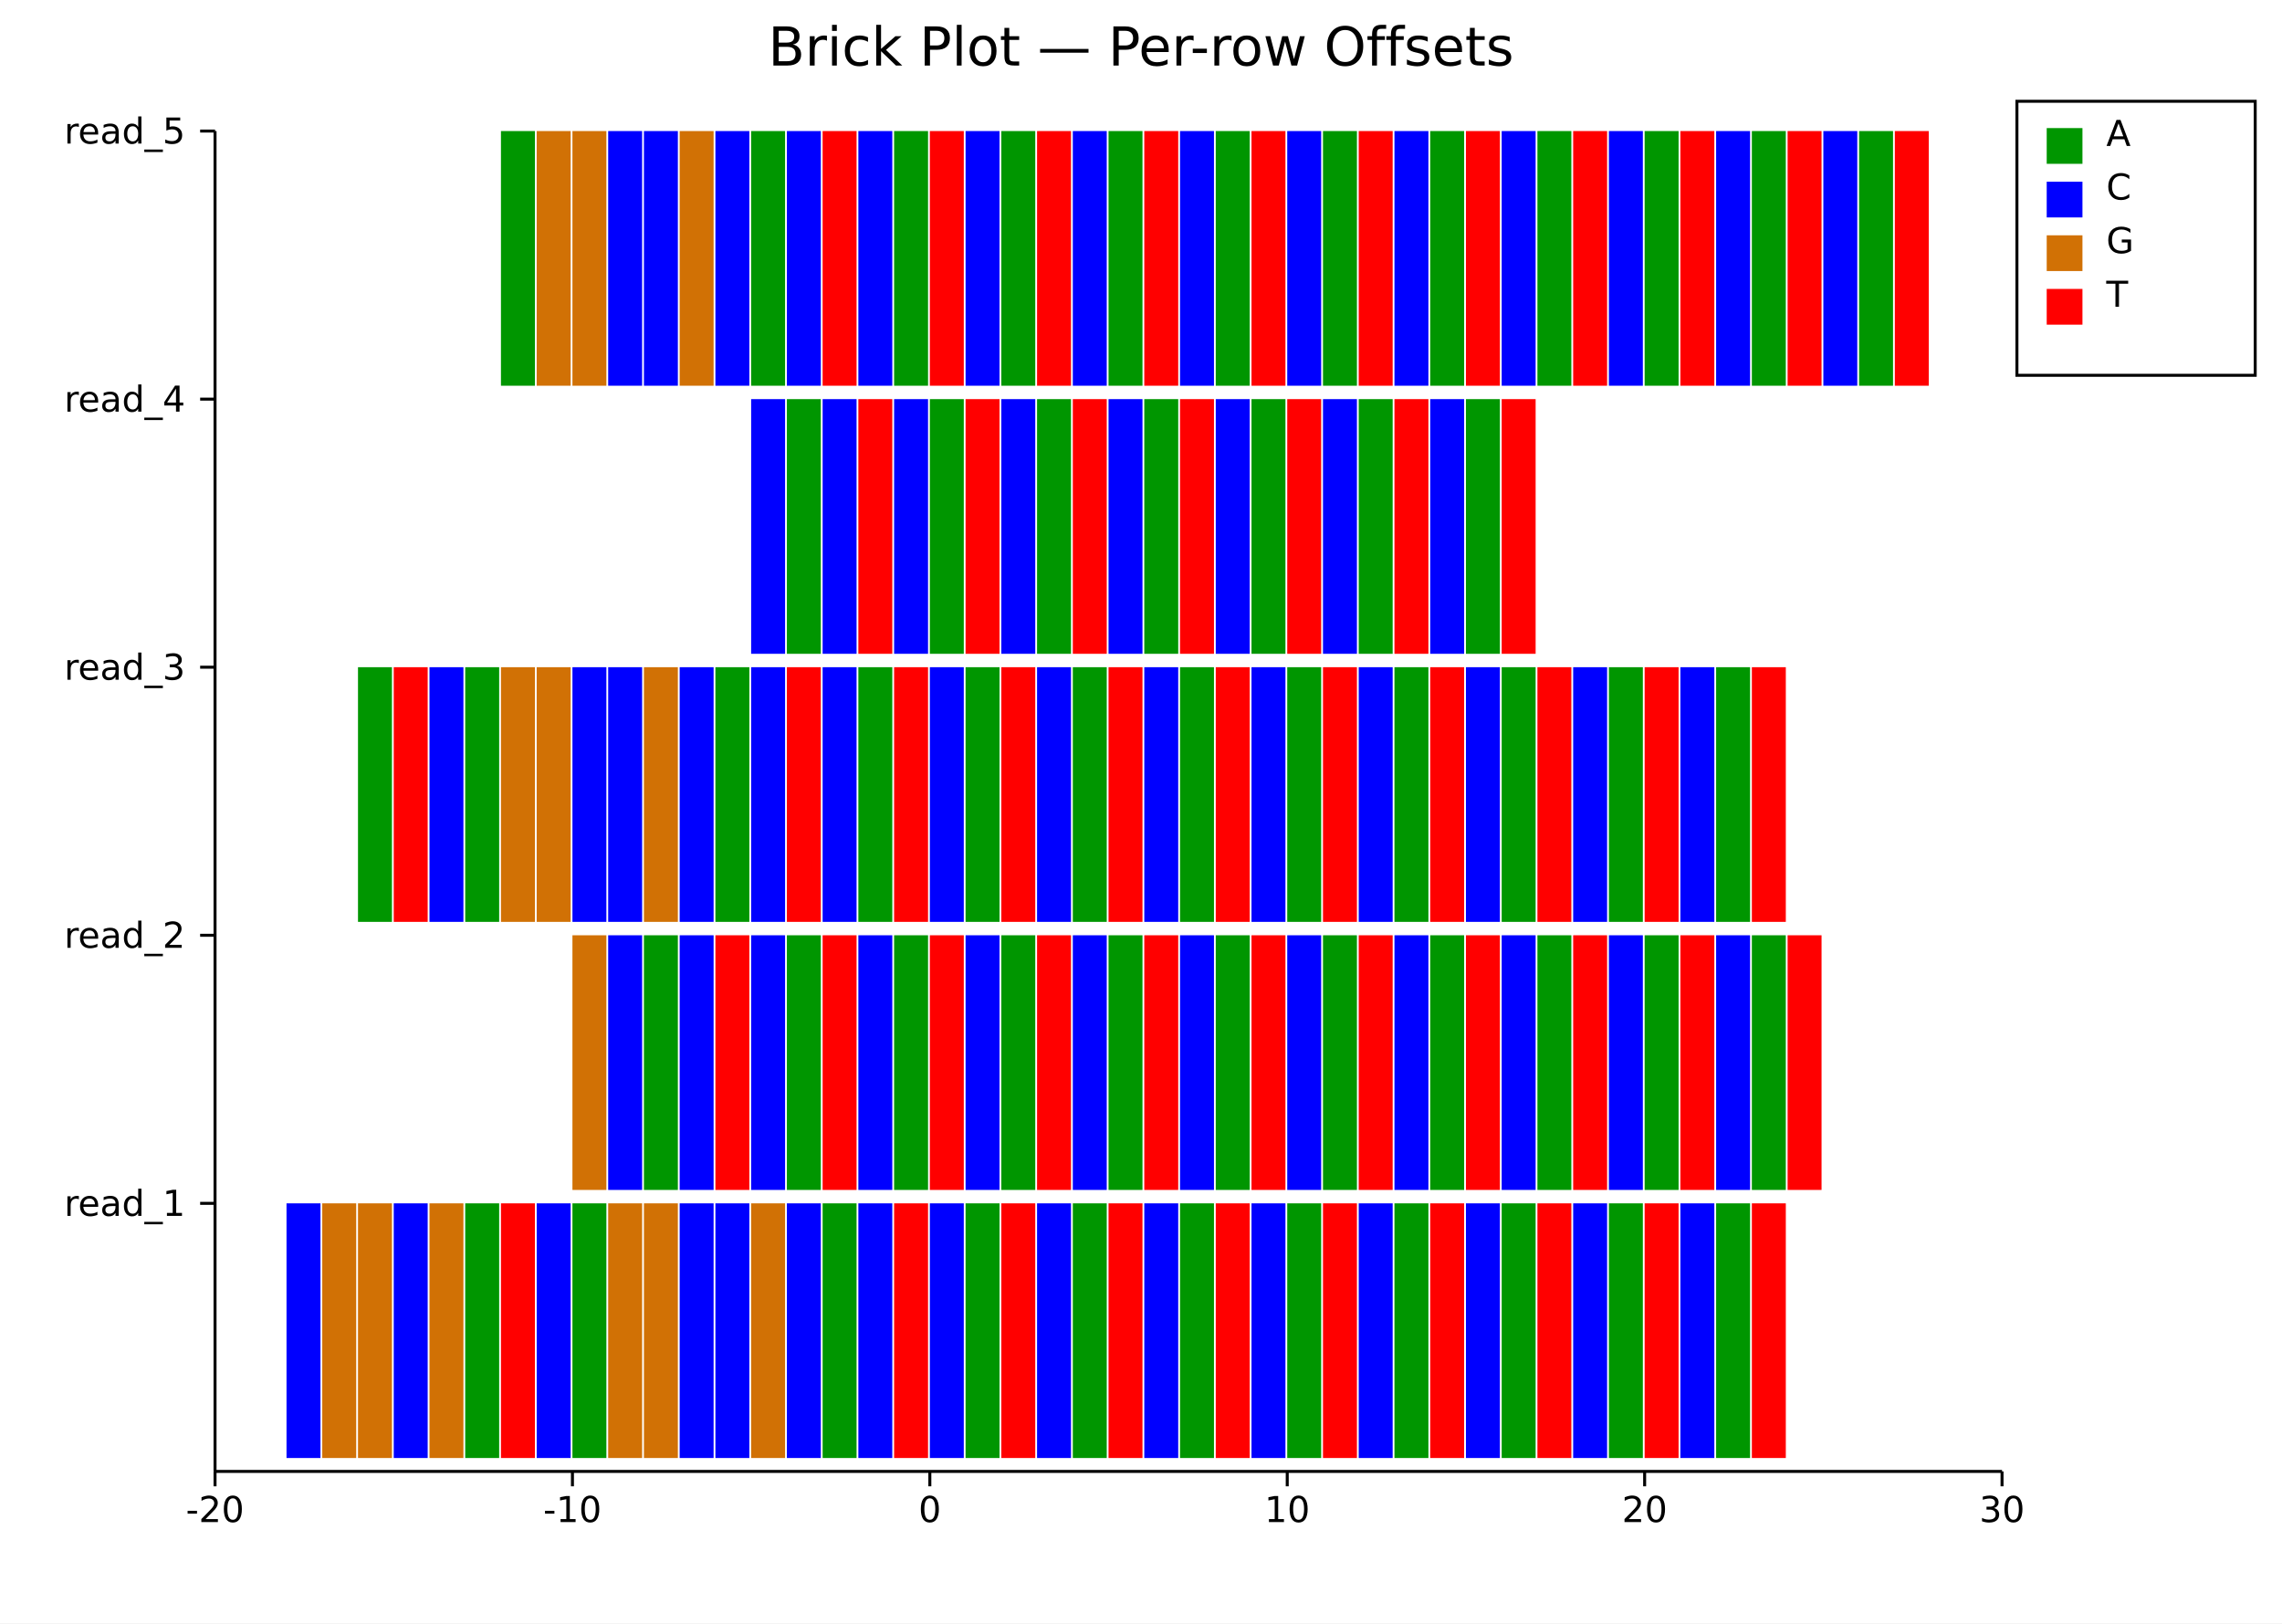
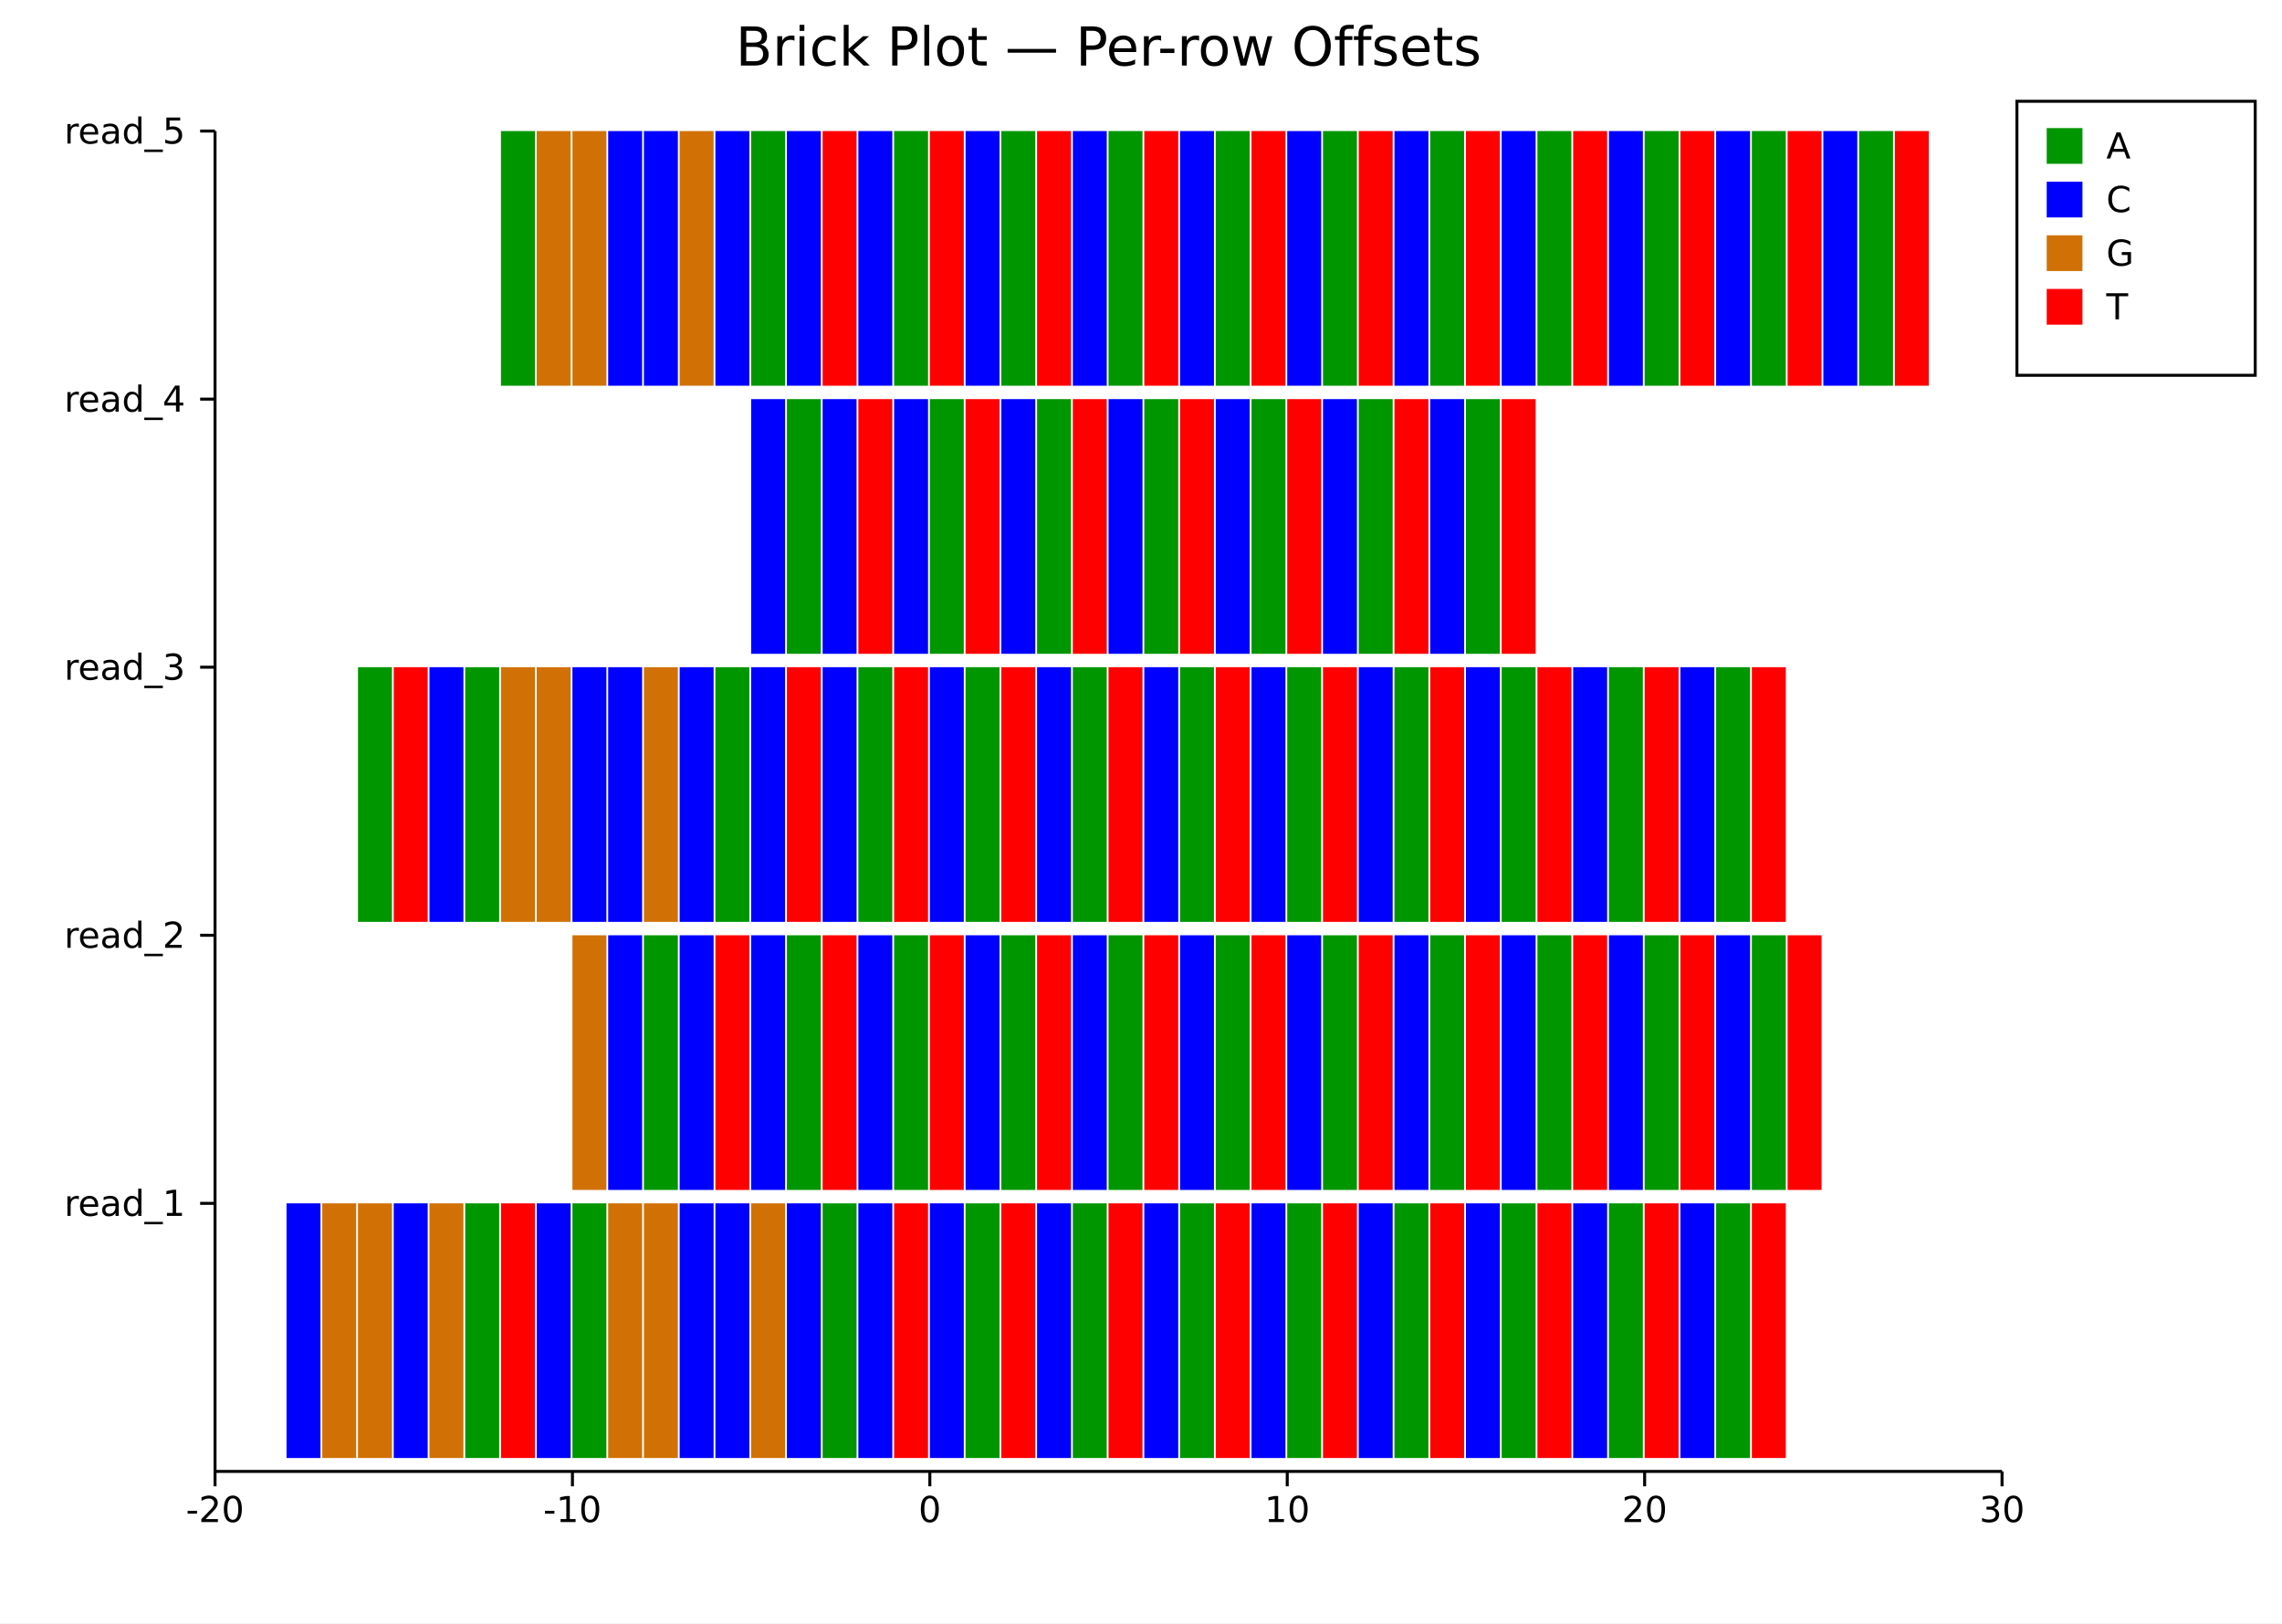
<svg xmlns="http://www.w3.org/2000/svg" width="766.2" height="545" font-family="DejaVu Sans, Liberation Sans, Arial, sans-serif" fill="black">
  <rect width="100%" height="100%" fill="white" />
-   <line x1="72.2" y1="494" x2="672.2" y2="494" stroke="black" stroke-width="1" />
-   <line x1="72.2" y1="44" x2="72.2" y2="494" stroke="black" stroke-width="1" />
+   <line x1="72.2" y1="494" x2="672.2" y2="494" stroke="#000000" stroke-width="1" />
+   <line x1="72.2" y1="44" x2="72.2" y2="494" stroke="#000000" stroke-width="1" />
  <text x="62.2" y="408.2" font-size="12" text-anchor="end">read_1</text>
-   <line x1="67.2" y1="404" x2="72.2" y2="404" stroke="black" stroke-width="1" />
+   <line x1="67.2" y1="404" x2="72.2" y2="404" stroke="#000000" stroke-width="1" />
  <text x="62.2" y="318.2" font-size="12" text-anchor="end">read_2</text>
-   <line x1="67.2" y1="314" x2="72.2" y2="314" stroke="black" stroke-width="1" />
+   <line x1="67.2" y1="314" x2="72.2" y2="314" stroke="#000000" stroke-width="1" />
  <text x="62.2" y="228.2" font-size="12" text-anchor="end">read_3</text>
-   <line x1="67.2" y1="224" x2="72.2" y2="224" stroke="black" stroke-width="1" />
+   <line x1="67.2" y1="224" x2="72.2" y2="224" stroke="#000000" stroke-width="1" />
  <text x="62.2" y="138.2" font-size="12" text-anchor="end">read_4</text>
-   <line x1="67.2" y1="134" x2="72.2" y2="134" stroke="black" stroke-width="1" />
+   <line x1="67.2" y1="134" x2="72.2" y2="134" stroke="#000000" stroke-width="1" />
  <text x="62.2" y="48.2" font-size="12" text-anchor="end">read_5</text>
-   <line x1="67.2" y1="44" x2="72.2" y2="44" stroke="black" stroke-width="1" />
-   <line x1="72.2" y1="494" x2="72.2" y2="499" stroke="black" stroke-width="1" />
+   <line x1="67.2" y1="44" x2="72.2" y2="44" stroke="#000000" stroke-width="1" />
+   <line x1="72.2" y1="494" x2="72.2" y2="499" stroke="#000000" stroke-width="1" />
  <text x="72.2" y="511" font-size="12" text-anchor="middle">-20</text>
-   <line x1="192.2" y1="494" x2="192.2" y2="499" stroke="black" stroke-width="1" />
+   <line x1="192.2" y1="494" x2="192.2" y2="499" stroke="#000000" stroke-width="1" />
  <text x="192.2" y="511" font-size="12" text-anchor="middle">-10</text>
-   <line x1="312.2" y1="494" x2="312.2" y2="499" stroke="black" stroke-width="1" />
+   <line x1="312.2" y1="494" x2="312.2" y2="499" stroke="#000000" stroke-width="1" />
  <text x="312.2" y="511" font-size="12" text-anchor="middle">0</text>
-   <line x1="432.2" y1="494" x2="432.2" y2="499" stroke="black" stroke-width="1" />
+   <line x1="432.2" y1="494" x2="432.2" y2="499" stroke="#000000" stroke-width="1" />
  <text x="432.2" y="511" font-size="12" text-anchor="middle">10</text>
-   <line x1="552.2" y1="494" x2="552.2" y2="499" stroke="black" stroke-width="1" />
+   <line x1="552.2" y1="494" x2="552.2" y2="499" stroke="#000000" stroke-width="1" />
  <text x="552.2" y="511" font-size="12" text-anchor="middle">20</text>
-   <line x1="672.2" y1="494" x2="672.2" y2="499" stroke="black" stroke-width="1" />
+   <line x1="672.2" y1="494" x2="672.2" y2="499" stroke="#000000" stroke-width="1" />
  <text x="672.2" y="511" font-size="12" text-anchor="middle">30</text>
-   <text x="383.1" y="22" font-size="18" text-anchor="middle">Brick Plot — Per-row Offsets</text>
-   <rect x="96.2" y="404" width="11.4" height="85.5" fill="rgb(0,0,255)" />
-   <rect x="108.2" y="404" width="11.4" height="85.5" fill="rgb(209,113,5)" />
-   <rect x="120.2" y="404" width="11.4" height="85.5" fill="rgb(209,113,5)" />
-   <rect x="132.2" y="404" width="11.4" height="85.5" fill="rgb(0,0,255)" />
-   <rect x="144.2" y="404" width="11.4" height="85.5" fill="rgb(209,113,5)" />
-   <rect x="156.2" y="404" width="11.4" height="85.5" fill="rgb(0,150,0)" />
-   <rect x="168.2" y="404" width="11.4" height="85.5" fill="rgb(255,0,0)" />
-   <rect x="180.2" y="404" width="11.4" height="85.5" fill="rgb(0,0,255)" />
-   <rect x="192.2" y="404" width="11.4" height="85.5" fill="rgb(0,150,0)" />
-   <rect x="204.2" y="404" width="11.4" height="85.5" fill="rgb(209,113,5)" />
-   <rect x="216.2" y="404" width="11.4" height="85.5" fill="rgb(209,113,5)" />
-   <rect x="228.2" y="404" width="11.4" height="85.5" fill="rgb(0,0,255)" />
-   <rect x="240.2" y="404" width="11.4" height="85.5" fill="rgb(0,0,255)" />
-   <rect x="252.2" y="404" width="11.4" height="85.5" fill="rgb(209,113,5)" />
-   <rect x="264.2" y="404" width="11.4" height="85.5" fill="rgb(0,0,255)" />
-   <rect x="276.2" y="404" width="11.4" height="85.5" fill="rgb(0,150,0)" />
-   <rect x="288.2" y="404" width="11.4" height="85.5" fill="rgb(0,0,255)" />
-   <rect x="300.2" y="404" width="11.4" height="85.5" fill="rgb(255,0,0)" />
-   <rect x="312.2" y="404" width="11.4" height="85.5" fill="rgb(0,0,255)" />
-   <rect x="324.2" y="404" width="11.4" height="85.5" fill="rgb(0,150,0)" />
-   <rect x="336.2" y="404" width="11.4" height="85.5" fill="rgb(255,0,0)" />
-   <rect x="348.2" y="404" width="11.4" height="85.5" fill="rgb(0,0,255)" />
-   <rect x="360.2" y="404" width="11.4" height="85.5" fill="rgb(0,150,0)" />
-   <rect x="372.2" y="404" width="11.4" height="85.5" fill="rgb(255,0,0)" />
-   <rect x="384.2" y="404" width="11.4" height="85.5" fill="rgb(0,0,255)" />
-   <rect x="396.2" y="404" width="11.4" height="85.5" fill="rgb(0,150,0)" />
-   <rect x="408.2" y="404" width="11.4" height="85.5" fill="rgb(255,0,0)" />
-   <rect x="420.2" y="404" width="11.4" height="85.5" fill="rgb(0,0,255)" />
-   <rect x="432.2" y="404" width="11.4" height="85.5" fill="rgb(0,150,0)" />
-   <rect x="444.2" y="404" width="11.4" height="85.5" fill="rgb(255,0,0)" />
-   <rect x="456.2" y="404" width="11.4" height="85.5" fill="rgb(0,0,255)" />
-   <rect x="468.2" y="404" width="11.4" height="85.5" fill="rgb(0,150,0)" />
-   <rect x="480.2" y="404" width="11.4" height="85.5" fill="rgb(255,0,0)" />
-   <rect x="492.2" y="404" width="11.4" height="85.5" fill="rgb(0,0,255)" />
-   <rect x="504.2" y="404" width="11.4" height="85.5" fill="rgb(0,150,0)" />
-   <rect x="516.2" y="404" width="11.4" height="85.5" fill="rgb(255,0,0)" />
-   <rect x="528.2" y="404" width="11.4" height="85.5" fill="rgb(0,0,255)" />
-   <rect x="540.2" y="404" width="11.4" height="85.5" fill="rgb(0,150,0)" />
-   <rect x="552.2" y="404" width="11.4" height="85.5" fill="rgb(255,0,0)" />
-   <rect x="564.2" y="404" width="11.4" height="85.5" fill="rgb(0,0,255)" />
-   <rect x="576.2" y="404" width="11.4" height="85.5" fill="rgb(0,150,0)" />
-   <rect x="588.2" y="404" width="11.4" height="85.5" fill="rgb(255,0,0)" />
-   <rect x="192.2" y="314" width="11.4" height="85.5" fill="rgb(209,113,5)" />
-   <rect x="204.2" y="314" width="11.4" height="85.5" fill="rgb(0,0,255)" />
-   <rect x="216.2" y="314" width="11.4" height="85.5" fill="rgb(0,150,0)" />
-   <rect x="228.2" y="314" width="11.4" height="85.5" fill="rgb(0,0,255)" />
-   <rect x="240.2" y="314" width="11.4" height="85.5" fill="rgb(255,0,0)" />
-   <rect x="252.2" y="314" width="11.4" height="85.5" fill="rgb(0,0,255)" />
-   <rect x="264.2" y="314" width="11.4" height="85.5" fill="rgb(0,150,0)" />
-   <rect x="276.2" y="314" width="11.4" height="85.5" fill="rgb(255,0,0)" />
-   <rect x="288.2" y="314" width="11.4" height="85.5" fill="rgb(0,0,255)" />
-   <rect x="300.2" y="314" width="11.4" height="85.5" fill="rgb(0,150,0)" />
-   <rect x="312.2" y="314" width="11.4" height="85.5" fill="rgb(255,0,0)" />
-   <rect x="324.2" y="314" width="11.4" height="85.5" fill="rgb(0,0,255)" />
-   <rect x="336.2" y="314" width="11.4" height="85.5" fill="rgb(0,150,0)" />
-   <rect x="348.2" y="314" width="11.4" height="85.5" fill="rgb(255,0,0)" />
-   <rect x="360.2" y="314" width="11.4" height="85.5" fill="rgb(0,0,255)" />
-   <rect x="372.2" y="314" width="11.4" height="85.5" fill="rgb(0,150,0)" />
-   <rect x="384.2" y="314" width="11.4" height="85.5" fill="rgb(255,0,0)" />
-   <rect x="396.2" y="314" width="11.4" height="85.5" fill="rgb(0,0,255)" />
-   <rect x="408.2" y="314" width="11.4" height="85.5" fill="rgb(0,150,0)" />
-   <rect x="420.2" y="314" width="11.4" height="85.5" fill="rgb(255,0,0)" />
-   <rect x="432.2" y="314" width="11.4" height="85.5" fill="rgb(0,0,255)" />
-   <rect x="444.2" y="314" width="11.4" height="85.5" fill="rgb(0,150,0)" />
-   <rect x="456.2" y="314" width="11.4" height="85.5" fill="rgb(255,0,0)" />
-   <rect x="468.2" y="314" width="11.4" height="85.5" fill="rgb(0,0,255)" />
-   <rect x="480.2" y="314" width="11.4" height="85.5" fill="rgb(0,150,0)" />
-   <rect x="492.2" y="314" width="11.4" height="85.5" fill="rgb(255,0,0)" />
-   <rect x="504.2" y="314" width="11.4" height="85.5" fill="rgb(0,0,255)" />
-   <rect x="516.2" y="314" width="11.4" height="85.5" fill="rgb(0,150,0)" />
-   <rect x="528.2" y="314" width="11.4" height="85.5" fill="rgb(255,0,0)" />
-   <rect x="540.2" y="314" width="11.4" height="85.5" fill="rgb(0,0,255)" />
-   <rect x="552.2" y="314" width="11.4" height="85.5" fill="rgb(0,150,0)" />
-   <rect x="564.2" y="314" width="11.4" height="85.5" fill="rgb(255,0,0)" />
-   <rect x="576.2" y="314" width="11.4" height="85.5" fill="rgb(0,0,255)" />
-   <rect x="588.2" y="314" width="11.4" height="85.5" fill="rgb(0,150,0)" />
-   <rect x="600.2" y="314" width="11.4" height="85.5" fill="rgb(255,0,0)" />
-   <rect x="120.2" y="224" width="11.4" height="85.5" fill="rgb(0,150,0)" />
-   <rect x="132.2" y="224" width="11.4" height="85.5" fill="rgb(255,0,0)" />
-   <rect x="144.2" y="224" width="11.4" height="85.5" fill="rgb(0,0,255)" />
-   <rect x="156.2" y="224" width="11.4" height="85.5" fill="rgb(0,150,0)" />
-   <rect x="168.2" y="224" width="11.4" height="85.5" fill="rgb(209,113,5)" />
-   <rect x="180.2" y="224" width="11.4" height="85.5" fill="rgb(209,113,5)" />
-   <rect x="192.2" y="224" width="11.4" height="85.5" fill="rgb(0,0,255)" />
-   <rect x="204.2" y="224" width="11.4" height="85.5" fill="rgb(0,0,255)" />
-   <rect x="216.2" y="224" width="11.4" height="85.5" fill="rgb(209,113,5)" />
-   <rect x="228.2" y="224" width="11.4" height="85.5" fill="rgb(0,0,255)" />
-   <rect x="240.2" y="224" width="11.4" height="85.5" fill="rgb(0,150,0)" />
-   <rect x="252.2" y="224" width="11.4" height="85.5" fill="rgb(0,0,255)" />
-   <rect x="264.2" y="224" width="11.4" height="85.5" fill="rgb(255,0,0)" />
-   <rect x="276.2" y="224" width="11.4" height="85.5" fill="rgb(0,0,255)" />
-   <rect x="288.2" y="224" width="11.4" height="85.5" fill="rgb(0,150,0)" />
-   <rect x="300.2" y="224" width="11.4" height="85.5" fill="rgb(255,0,0)" />
-   <rect x="312.2" y="224" width="11.4" height="85.5" fill="rgb(0,0,255)" />
-   <rect x="324.2" y="224" width="11.4" height="85.5" fill="rgb(0,150,0)" />
-   <rect x="336.2" y="224" width="11.4" height="85.5" fill="rgb(255,0,0)" />
-   <rect x="348.2" y="224" width="11.4" height="85.5" fill="rgb(0,0,255)" />
-   <rect x="360.2" y="224" width="11.4" height="85.5" fill="rgb(0,150,0)" />
-   <rect x="372.2" y="224" width="11.4" height="85.5" fill="rgb(255,0,0)" />
-   <rect x="384.2" y="224" width="11.4" height="85.5" fill="rgb(0,0,255)" />
-   <rect x="396.2" y="224" width="11.4" height="85.5" fill="rgb(0,150,0)" />
-   <rect x="408.2" y="224" width="11.4" height="85.5" fill="rgb(255,0,0)" />
-   <rect x="420.2" y="224" width="11.4" height="85.5" fill="rgb(0,0,255)" />
-   <rect x="432.2" y="224" width="11.4" height="85.5" fill="rgb(0,150,0)" />
-   <rect x="444.2" y="224" width="11.4" height="85.5" fill="rgb(255,0,0)" />
-   <rect x="456.2" y="224" width="11.4" height="85.5" fill="rgb(0,0,255)" />
-   <rect x="468.2" y="224" width="11.4" height="85.5" fill="rgb(0,150,0)" />
-   <rect x="480.2" y="224" width="11.4" height="85.5" fill="rgb(255,0,0)" />
-   <rect x="492.2" y="224" width="11.4" height="85.5" fill="rgb(0,0,255)" />
-   <rect x="504.2" y="224" width="11.4" height="85.5" fill="rgb(0,150,0)" />
-   <rect x="516.2" y="224" width="11.4" height="85.5" fill="rgb(255,0,0)" />
-   <rect x="528.2" y="224" width="11.4" height="85.5" fill="rgb(0,0,255)" />
-   <rect x="540.2" y="224" width="11.4" height="85.5" fill="rgb(0,150,0)" />
-   <rect x="552.2" y="224" width="11.4" height="85.5" fill="rgb(255,0,0)" />
-   <rect x="564.2" y="224" width="11.4" height="85.5" fill="rgb(0,0,255)" />
-   <rect x="576.2" y="224" width="11.4" height="85.5" fill="rgb(0,150,0)" />
-   <rect x="588.2" y="224" width="11.4" height="85.5" fill="rgb(255,0,0)" />
-   <rect x="252.2" y="134" width="11.4" height="85.5" fill="rgb(0,0,255)" />
-   <rect x="264.2" y="134" width="11.4" height="85.5" fill="rgb(0,150,0)" />
-   <rect x="276.2" y="134" width="11.4" height="85.5" fill="rgb(0,0,255)" />
-   <rect x="288.2" y="134" width="11.4" height="85.5" fill="rgb(255,0,0)" />
-   <rect x="300.2" y="134" width="11.4" height="85.5" fill="rgb(0,0,255)" />
-   <rect x="312.2" y="134" width="11.4" height="85.5" fill="rgb(0,150,0)" />
-   <rect x="324.2" y="134" width="11.4" height="85.5" fill="rgb(255,0,0)" />
-   <rect x="336.2" y="134" width="11.4" height="85.5" fill="rgb(0,0,255)" />
-   <rect x="348.2" y="134" width="11.4" height="85.5" fill="rgb(0,150,0)" />
-   <rect x="360.2" y="134" width="11.4" height="85.5" fill="rgb(255,0,0)" />
-   <rect x="372.2" y="134" width="11.4" height="85.5" fill="rgb(0,0,255)" />
-   <rect x="384.2" y="134" width="11.4" height="85.5" fill="rgb(0,150,0)" />
-   <rect x="396.2" y="134" width="11.4" height="85.5" fill="rgb(255,0,0)" />
-   <rect x="408.2" y="134" width="11.4" height="85.5" fill="rgb(0,0,255)" />
-   <rect x="420.2" y="134" width="11.4" height="85.5" fill="rgb(0,150,0)" />
-   <rect x="432.2" y="134" width="11.4" height="85.5" fill="rgb(255,0,0)" />
-   <rect x="444.2" y="134" width="11.4" height="85.5" fill="rgb(0,0,255)" />
-   <rect x="456.2" y="134" width="11.4" height="85.5" fill="rgb(0,150,0)" />
-   <rect x="468.2" y="134" width="11.4" height="85.5" fill="rgb(255,0,0)" />
-   <rect x="480.2" y="134" width="11.4" height="85.5" fill="rgb(0,0,255)" />
-   <rect x="492.2" y="134" width="11.4" height="85.5" fill="rgb(0,150,0)" />
-   <rect x="504.2" y="134" width="11.4" height="85.5" fill="rgb(255,0,0)" />
-   <rect x="168.2" y="44" width="11.4" height="85.5" fill="rgb(0,150,0)" />
-   <rect x="180.2" y="44" width="11.4" height="85.5" fill="rgb(209,113,5)" />
-   <rect x="192.2" y="44" width="11.4" height="85.5" fill="rgb(209,113,5)" />
-   <rect x="204.2" y="44" width="11.4" height="85.5" fill="rgb(0,0,255)" />
-   <rect x="216.2" y="44" width="11.4" height="85.5" fill="rgb(0,0,255)" />
-   <rect x="228.2" y="44" width="11.4" height="85.5" fill="rgb(209,113,5)" />
-   <rect x="240.2" y="44" width="11.4" height="85.5" fill="rgb(0,0,255)" />
-   <rect x="252.2" y="44" width="11.4" height="85.5" fill="rgb(0,150,0)" />
-   <rect x="264.2" y="44" width="11.4" height="85.5" fill="rgb(0,0,255)" />
-   <rect x="276.2" y="44" width="11.4" height="85.5" fill="rgb(255,0,0)" />
-   <rect x="288.2" y="44" width="11.4" height="85.5" fill="rgb(0,0,255)" />
-   <rect x="300.2" y="44" width="11.4" height="85.5" fill="rgb(0,150,0)" />
-   <rect x="312.2" y="44" width="11.4" height="85.5" fill="rgb(255,0,0)" />
-   <rect x="324.2" y="44" width="11.4" height="85.5" fill="rgb(0,0,255)" />
-   <rect x="336.2" y="44" width="11.4" height="85.5" fill="rgb(0,150,0)" />
-   <rect x="348.2" y="44" width="11.4" height="85.5" fill="rgb(255,0,0)" />
-   <rect x="360.2" y="44" width="11.4" height="85.5" fill="rgb(0,0,255)" />
-   <rect x="372.2" y="44" width="11.4" height="85.5" fill="rgb(0,150,0)" />
-   <rect x="384.2" y="44" width="11.4" height="85.5" fill="rgb(255,0,0)" />
-   <rect x="396.2" y="44" width="11.4" height="85.5" fill="rgb(0,0,255)" />
-   <rect x="408.2" y="44" width="11.4" height="85.5" fill="rgb(0,150,0)" />
-   <rect x="420.2" y="44" width="11.4" height="85.5" fill="rgb(255,0,0)" />
-   <rect x="432.2" y="44" width="11.4" height="85.5" fill="rgb(0,0,255)" />
-   <rect x="444.2" y="44" width="11.4" height="85.5" fill="rgb(0,150,0)" />
-   <rect x="456.2" y="44" width="11.4" height="85.5" fill="rgb(255,0,0)" />
-   <rect x="468.2" y="44" width="11.4" height="85.5" fill="rgb(0,0,255)" />
-   <rect x="480.2" y="44" width="11.4" height="85.5" fill="rgb(0,150,0)" />
-   <rect x="492.2" y="44" width="11.4" height="85.5" fill="rgb(255,0,0)" />
-   <rect x="504.2" y="44" width="11.4" height="85.5" fill="rgb(0,0,255)" />
-   <rect x="516.2" y="44" width="11.4" height="85.5" fill="rgb(0,150,0)" />
-   <rect x="528.2" y="44" width="11.4" height="85.5" fill="rgb(255,0,0)" />
-   <rect x="540.2" y="44" width="11.4" height="85.5" fill="rgb(0,0,255)" />
-   <rect x="552.2" y="44" width="11.4" height="85.5" fill="rgb(0,150,0)" />
-   <rect x="564.2" y="44" width="11.4" height="85.5" fill="rgb(255,0,0)" />
-   <rect x="576.2" y="44" width="11.4" height="85.5" fill="rgb(0,0,255)" />
-   <rect x="588.2" y="44" width="11.4" height="85.5" fill="rgb(0,150,0)" />
-   <rect x="600.2" y="44" width="11.4" height="85.5" fill="rgb(255,0,0)" />
-   <rect x="612.2" y="44" width="11.4" height="85.5" fill="rgb(0,0,255)" />
-   <rect x="624.2" y="44" width="11.4" height="85.5" fill="rgb(0,150,0)" />
-   <rect x="636.2" y="44" width="11.4" height="85.5" fill="rgb(255,0,0)" />
-   <rect x="677.2" y="34" width="80" height="92" fill="white" />
-   <rect x="677.2" y="34" width="80" height="92" fill="none" stroke="black" stroke-width="1" />
-   <text x="707.2" y="49" font-size="12" text-anchor="start">A</text>
-   <rect x="687.2" y="43" width="12" height="12" fill="rgb(0,150,0)" />
-   <text x="707.2" y="67" font-size="12" text-anchor="start">C</text>
-   <rect x="687.2" y="61" width="12" height="12" fill="rgb(0,0,255)" />
-   <text x="707.2" y="85" font-size="12" text-anchor="start">G</text>
-   <rect x="687.2" y="79" width="12" height="12" fill="rgb(209,113,5)" />
-   <text x="707.2" y="103" font-size="12" text-anchor="start">T</text>
-   <rect x="687.2" y="97" width="12" height="12" fill="rgb(255,0,0)" />
+   <text x="372.2" y="22" font-size="18" text-anchor="middle">Brick Plot — Per-row Offsets</text>
+   <rect x="96.2" y="404" width="11.4" height="85.5" fill="#0000ff" />
+   <rect x="108.2" y="404" width="11.4" height="85.5" fill="#d17105" />
+   <rect x="120.2" y="404" width="11.4" height="85.5" fill="#d17105" />
+   <rect x="132.2" y="404" width="11.4" height="85.5" fill="#0000ff" />
+   <rect x="144.2" y="404" width="11.4" height="85.5" fill="#d17105" />
+   <rect x="156.2" y="404" width="11.4" height="85.5" fill="#009600" />
+   <rect x="168.2" y="404" width="11.4" height="85.5" fill="#ff0000" />
+   <rect x="180.2" y="404" width="11.4" height="85.5" fill="#0000ff" />
+   <rect x="192.2" y="404" width="11.4" height="85.5" fill="#009600" />
+   <rect x="204.2" y="404" width="11.4" height="85.5" fill="#d17105" />
+   <rect x="216.2" y="404" width="11.4" height="85.5" fill="#d17105" />
+   <rect x="228.2" y="404" width="11.4" height="85.5" fill="#0000ff" />
+   <rect x="240.2" y="404" width="11.4" height="85.5" fill="#0000ff" />
+   <rect x="252.2" y="404" width="11.4" height="85.5" fill="#d17105" />
+   <rect x="264.2" y="404" width="11.4" height="85.5" fill="#0000ff" />
+   <rect x="276.2" y="404" width="11.4" height="85.5" fill="#009600" />
+   <rect x="288.2" y="404" width="11.4" height="85.5" fill="#0000ff" />
+   <rect x="300.2" y="404" width="11.4" height="85.5" fill="#ff0000" />
+   <rect x="312.2" y="404" width="11.4" height="85.5" fill="#0000ff" />
+   <rect x="324.2" y="404" width="11.4" height="85.5" fill="#009600" />
+   <rect x="336.2" y="404" width="11.4" height="85.5" fill="#ff0000" />
+   <rect x="348.2" y="404" width="11.4" height="85.5" fill="#0000ff" />
+   <rect x="360.2" y="404" width="11.4" height="85.5" fill="#009600" />
+   <rect x="372.2" y="404" width="11.4" height="85.5" fill="#ff0000" />
+   <rect x="384.2" y="404" width="11.4" height="85.5" fill="#0000ff" />
+   <rect x="396.2" y="404" width="11.4" height="85.5" fill="#009600" />
+   <rect x="408.2" y="404" width="11.4" height="85.5" fill="#ff0000" />
+   <rect x="420.2" y="404" width="11.4" height="85.5" fill="#0000ff" />
+   <rect x="432.2" y="404" width="11.4" height="85.5" fill="#009600" />
+   <rect x="444.2" y="404" width="11.4" height="85.5" fill="#ff0000" />
+   <rect x="456.2" y="404" width="11.4" height="85.5" fill="#0000ff" />
+   <rect x="468.2" y="404" width="11.4" height="85.5" fill="#009600" />
+   <rect x="480.2" y="404" width="11.4" height="85.5" fill="#ff0000" />
+   <rect x="492.2" y="404" width="11.4" height="85.5" fill="#0000ff" />
+   <rect x="504.2" y="404" width="11.4" height="85.5" fill="#009600" />
+   <rect x="516.2" y="404" width="11.4" height="85.5" fill="#ff0000" />
+   <rect x="528.2" y="404" width="11.4" height="85.5" fill="#0000ff" />
+   <rect x="540.2" y="404" width="11.4" height="85.5" fill="#009600" />
+   <rect x="552.2" y="404" width="11.4" height="85.5" fill="#ff0000" />
+   <rect x="564.2" y="404" width="11.4" height="85.5" fill="#0000ff" />
+   <rect x="576.2" y="404" width="11.4" height="85.5" fill="#009600" />
+   <rect x="588.2" y="404" width="11.4" height="85.5" fill="#ff0000" />
+   <rect x="192.2" y="314" width="11.4" height="85.5" fill="#d17105" />
+   <rect x="204.2" y="314" width="11.4" height="85.5" fill="#0000ff" />
+   <rect x="216.2" y="314" width="11.4" height="85.5" fill="#009600" />
+   <rect x="228.2" y="314" width="11.4" height="85.5" fill="#0000ff" />
+   <rect x="240.2" y="314" width="11.4" height="85.5" fill="#ff0000" />
+   <rect x="252.2" y="314" width="11.4" height="85.5" fill="#0000ff" />
+   <rect x="264.2" y="314" width="11.4" height="85.5" fill="#009600" />
+   <rect x="276.2" y="314" width="11.4" height="85.5" fill="#ff0000" />
+   <rect x="288.2" y="314" width="11.4" height="85.5" fill="#0000ff" />
+   <rect x="300.2" y="314" width="11.4" height="85.5" fill="#009600" />
+   <rect x="312.2" y="314" width="11.4" height="85.5" fill="#ff0000" />
+   <rect x="324.2" y="314" width="11.4" height="85.5" fill="#0000ff" />
+   <rect x="336.2" y="314" width="11.4" height="85.5" fill="#009600" />
+   <rect x="348.2" y="314" width="11.4" height="85.5" fill="#ff0000" />
+   <rect x="360.2" y="314" width="11.4" height="85.5" fill="#0000ff" />
+   <rect x="372.2" y="314" width="11.4" height="85.5" fill="#009600" />
+   <rect x="384.2" y="314" width="11.4" height="85.5" fill="#ff0000" />
+   <rect x="396.2" y="314" width="11.4" height="85.5" fill="#0000ff" />
+   <rect x="408.2" y="314" width="11.4" height="85.5" fill="#009600" />
+   <rect x="420.2" y="314" width="11.4" height="85.5" fill="#ff0000" />
+   <rect x="432.2" y="314" width="11.4" height="85.5" fill="#0000ff" />
+   <rect x="444.2" y="314" width="11.4" height="85.5" fill="#009600" />
+   <rect x="456.2" y="314" width="11.4" height="85.5" fill="#ff0000" />
+   <rect x="468.2" y="314" width="11.4" height="85.5" fill="#0000ff" />
+   <rect x="480.2" y="314" width="11.4" height="85.5" fill="#009600" />
+   <rect x="492.2" y="314" width="11.4" height="85.5" fill="#ff0000" />
+   <rect x="504.2" y="314" width="11.4" height="85.5" fill="#0000ff" />
+   <rect x="516.2" y="314" width="11.4" height="85.5" fill="#009600" />
+   <rect x="528.2" y="314" width="11.4" height="85.5" fill="#ff0000" />
+   <rect x="540.2" y="314" width="11.4" height="85.5" fill="#0000ff" />
+   <rect x="552.2" y="314" width="11.4" height="85.5" fill="#009600" />
+   <rect x="564.2" y="314" width="11.4" height="85.5" fill="#ff0000" />
+   <rect x="576.2" y="314" width="11.4" height="85.5" fill="#0000ff" />
+   <rect x="588.2" y="314" width="11.4" height="85.5" fill="#009600" />
+   <rect x="600.2" y="314" width="11.4" height="85.5" fill="#ff0000" />
+   <rect x="120.2" y="224" width="11.4" height="85.5" fill="#009600" />
+   <rect x="132.2" y="224" width="11.4" height="85.5" fill="#ff0000" />
+   <rect x="144.2" y="224" width="11.4" height="85.5" fill="#0000ff" />
+   <rect x="156.2" y="224" width="11.4" height="85.5" fill="#009600" />
+   <rect x="168.2" y="224" width="11.4" height="85.5" fill="#d17105" />
+   <rect x="180.2" y="224" width="11.4" height="85.5" fill="#d17105" />
+   <rect x="192.2" y="224" width="11.4" height="85.5" fill="#0000ff" />
+   <rect x="204.2" y="224" width="11.4" height="85.5" fill="#0000ff" />
+   <rect x="216.2" y="224" width="11.4" height="85.5" fill="#d17105" />
+   <rect x="228.2" y="224" width="11.4" height="85.5" fill="#0000ff" />
+   <rect x="240.2" y="224" width="11.4" height="85.5" fill="#009600" />
+   <rect x="252.2" y="224" width="11.4" height="85.5" fill="#0000ff" />
+   <rect x="264.2" y="224" width="11.4" height="85.5" fill="#ff0000" />
+   <rect x="276.2" y="224" width="11.4" height="85.5" fill="#0000ff" />
+   <rect x="288.2" y="224" width="11.4" height="85.5" fill="#009600" />
+   <rect x="300.2" y="224" width="11.4" height="85.5" fill="#ff0000" />
+   <rect x="312.2" y="224" width="11.4" height="85.5" fill="#0000ff" />
+   <rect x="324.2" y="224" width="11.4" height="85.5" fill="#009600" />
+   <rect x="336.2" y="224" width="11.4" height="85.5" fill="#ff0000" />
+   <rect x="348.2" y="224" width="11.4" height="85.5" fill="#0000ff" />
+   <rect x="360.2" y="224" width="11.4" height="85.5" fill="#009600" />
+   <rect x="372.2" y="224" width="11.4" height="85.5" fill="#ff0000" />
+   <rect x="384.2" y="224" width="11.4" height="85.5" fill="#0000ff" />
+   <rect x="396.2" y="224" width="11.4" height="85.5" fill="#009600" />
+   <rect x="408.2" y="224" width="11.4" height="85.5" fill="#ff0000" />
+   <rect x="420.2" y="224" width="11.4" height="85.5" fill="#0000ff" />
+   <rect x="432.2" y="224" width="11.4" height="85.5" fill="#009600" />
+   <rect x="444.2" y="224" width="11.4" height="85.5" fill="#ff0000" />
+   <rect x="456.2" y="224" width="11.4" height="85.5" fill="#0000ff" />
+   <rect x="468.2" y="224" width="11.4" height="85.5" fill="#009600" />
+   <rect x="480.2" y="224" width="11.4" height="85.5" fill="#ff0000" />
+   <rect x="492.2" y="224" width="11.4" height="85.5" fill="#0000ff" />
+   <rect x="504.2" y="224" width="11.4" height="85.5" fill="#009600" />
+   <rect x="516.2" y="224" width="11.4" height="85.5" fill="#ff0000" />
+   <rect x="528.2" y="224" width="11.4" height="85.5" fill="#0000ff" />
+   <rect x="540.2" y="224" width="11.4" height="85.5" fill="#009600" />
+   <rect x="552.2" y="224" width="11.4" height="85.5" fill="#ff0000" />
+   <rect x="564.2" y="224" width="11.4" height="85.5" fill="#0000ff" />
+   <rect x="576.2" y="224" width="11.4" height="85.5" fill="#009600" />
+   <rect x="588.2" y="224" width="11.4" height="85.5" fill="#ff0000" />
+   <rect x="252.2" y="134" width="11.4" height="85.5" fill="#0000ff" />
+   <rect x="264.2" y="134" width="11.4" height="85.5" fill="#009600" />
+   <rect x="276.2" y="134" width="11.4" height="85.5" fill="#0000ff" />
+   <rect x="288.2" y="134" width="11.4" height="85.5" fill="#ff0000" />
+   <rect x="300.2" y="134" width="11.4" height="85.5" fill="#0000ff" />
+   <rect x="312.2" y="134" width="11.4" height="85.5" fill="#009600" />
+   <rect x="324.2" y="134" width="11.4" height="85.5" fill="#ff0000" />
+   <rect x="336.2" y="134" width="11.4" height="85.5" fill="#0000ff" />
+   <rect x="348.2" y="134" width="11.4" height="85.5" fill="#009600" />
+   <rect x="360.2" y="134" width="11.4" height="85.5" fill="#ff0000" />
+   <rect x="372.2" y="134" width="11.4" height="85.5" fill="#0000ff" />
+   <rect x="384.2" y="134" width="11.4" height="85.5" fill="#009600" />
+   <rect x="396.2" y="134" width="11.4" height="85.5" fill="#ff0000" />
+   <rect x="408.2" y="134" width="11.4" height="85.5" fill="#0000ff" />
+   <rect x="420.2" y="134" width="11.4" height="85.5" fill="#009600" />
+   <rect x="432.2" y="134" width="11.4" height="85.5" fill="#ff0000" />
+   <rect x="444.2" y="134" width="11.4" height="85.5" fill="#0000ff" />
+   <rect x="456.2" y="134" width="11.4" height="85.5" fill="#009600" />
+   <rect x="468.2" y="134" width="11.4" height="85.5" fill="#ff0000" />
+   <rect x="480.2" y="134" width="11.4" height="85.5" fill="#0000ff" />
+   <rect x="492.2" y="134" width="11.4" height="85.5" fill="#009600" />
+   <rect x="504.2" y="134" width="11.4" height="85.5" fill="#ff0000" />
+   <rect x="168.2" y="44" width="11.4" height="85.5" fill="#009600" />
+   <rect x="180.2" y="44" width="11.4" height="85.5" fill="#d17105" />
+   <rect x="192.2" y="44" width="11.4" height="85.5" fill="#d17105" />
+   <rect x="204.2" y="44" width="11.4" height="85.5" fill="#0000ff" />
+   <rect x="216.2" y="44" width="11.4" height="85.5" fill="#0000ff" />
+   <rect x="228.2" y="44" width="11.4" height="85.5" fill="#d17105" />
+   <rect x="240.2" y="44" width="11.4" height="85.5" fill="#0000ff" />
+   <rect x="252.2" y="44" width="11.4" height="85.5" fill="#009600" />
+   <rect x="264.2" y="44" width="11.4" height="85.5" fill="#0000ff" />
+   <rect x="276.2" y="44" width="11.4" height="85.5" fill="#ff0000" />
+   <rect x="288.2" y="44" width="11.4" height="85.5" fill="#0000ff" />
+   <rect x="300.2" y="44" width="11.4" height="85.5" fill="#009600" />
+   <rect x="312.2" y="44" width="11.4" height="85.5" fill="#ff0000" />
+   <rect x="324.2" y="44" width="11.4" height="85.5" fill="#0000ff" />
+   <rect x="336.2" y="44" width="11.4" height="85.5" fill="#009600" />
+   <rect x="348.2" y="44" width="11.4" height="85.5" fill="#ff0000" />
+   <rect x="360.2" y="44" width="11.4" height="85.5" fill="#0000ff" />
+   <rect x="372.2" y="44" width="11.4" height="85.5" fill="#009600" />
+   <rect x="384.2" y="44" width="11.4" height="85.5" fill="#ff0000" />
+   <rect x="396.2" y="44" width="11.4" height="85.5" fill="#0000ff" />
+   <rect x="408.2" y="44" width="11.4" height="85.5" fill="#009600" />
+   <rect x="420.2" y="44" width="11.4" height="85.5" fill="#ff0000" />
+   <rect x="432.2" y="44" width="11.4" height="85.5" fill="#0000ff" />
+   <rect x="444.2" y="44" width="11.4" height="85.5" fill="#009600" />
+   <rect x="456.2" y="44" width="11.4" height="85.5" fill="#ff0000" />
+   <rect x="468.2" y="44" width="11.4" height="85.5" fill="#0000ff" />
+   <rect x="480.2" y="44" width="11.4" height="85.5" fill="#009600" />
+   <rect x="492.2" y="44" width="11.4" height="85.5" fill="#ff0000" />
+   <rect x="504.2" y="44" width="11.4" height="85.5" fill="#0000ff" />
+   <rect x="516.2" y="44" width="11.4" height="85.5" fill="#009600" />
+   <rect x="528.2" y="44" width="11.4" height="85.5" fill="#ff0000" />
+   <rect x="540.2" y="44" width="11.4" height="85.5" fill="#0000ff" />
+   <rect x="552.2" y="44" width="11.4" height="85.5" fill="#009600" />
+   <rect x="564.2" y="44" width="11.4" height="85.5" fill="#ff0000" />
+   <rect x="576.2" y="44" width="11.4" height="85.5" fill="#0000ff" />
+   <rect x="588.2" y="44" width="11.4" height="85.5" fill="#009600" />
+   <rect x="600.2" y="44" width="11.4" height="85.5" fill="#ff0000" />
+   <rect x="612.2" y="44" width="11.4" height="85.5" fill="#0000ff" />
+   <rect x="624.2" y="44" width="11.4" height="85.5" fill="#009600" />
+   <rect x="636.2" y="44" width="11.4" height="85.5" fill="#ff0000" />
+   <rect x="677.2" y="34" width="80" height="92" fill="#ffffff" />
+   <rect x="677.2" y="34" width="80" height="92" fill="none" stroke="#000000" stroke-width="1" />
+   <text x="707.2" y="53.2" font-size="12" text-anchor="start">A</text>
+   <rect x="687.2" y="43" width="12" height="12" fill="#009600" />
+   <text x="707.2" y="71.2" font-size="12" text-anchor="start">C</text>
+   <rect x="687.2" y="61" width="12" height="12" fill="#0000ff" />
+   <text x="707.2" y="89.2" font-size="12" text-anchor="start">G</text>
+   <rect x="687.2" y="79" width="12" height="12" fill="#d17105" />
+   <text x="707.2" y="107.2" font-size="12" text-anchor="start">T</text>
+   <rect x="687.2" y="97" width="12" height="12" fill="#ff0000" />
</svg>
